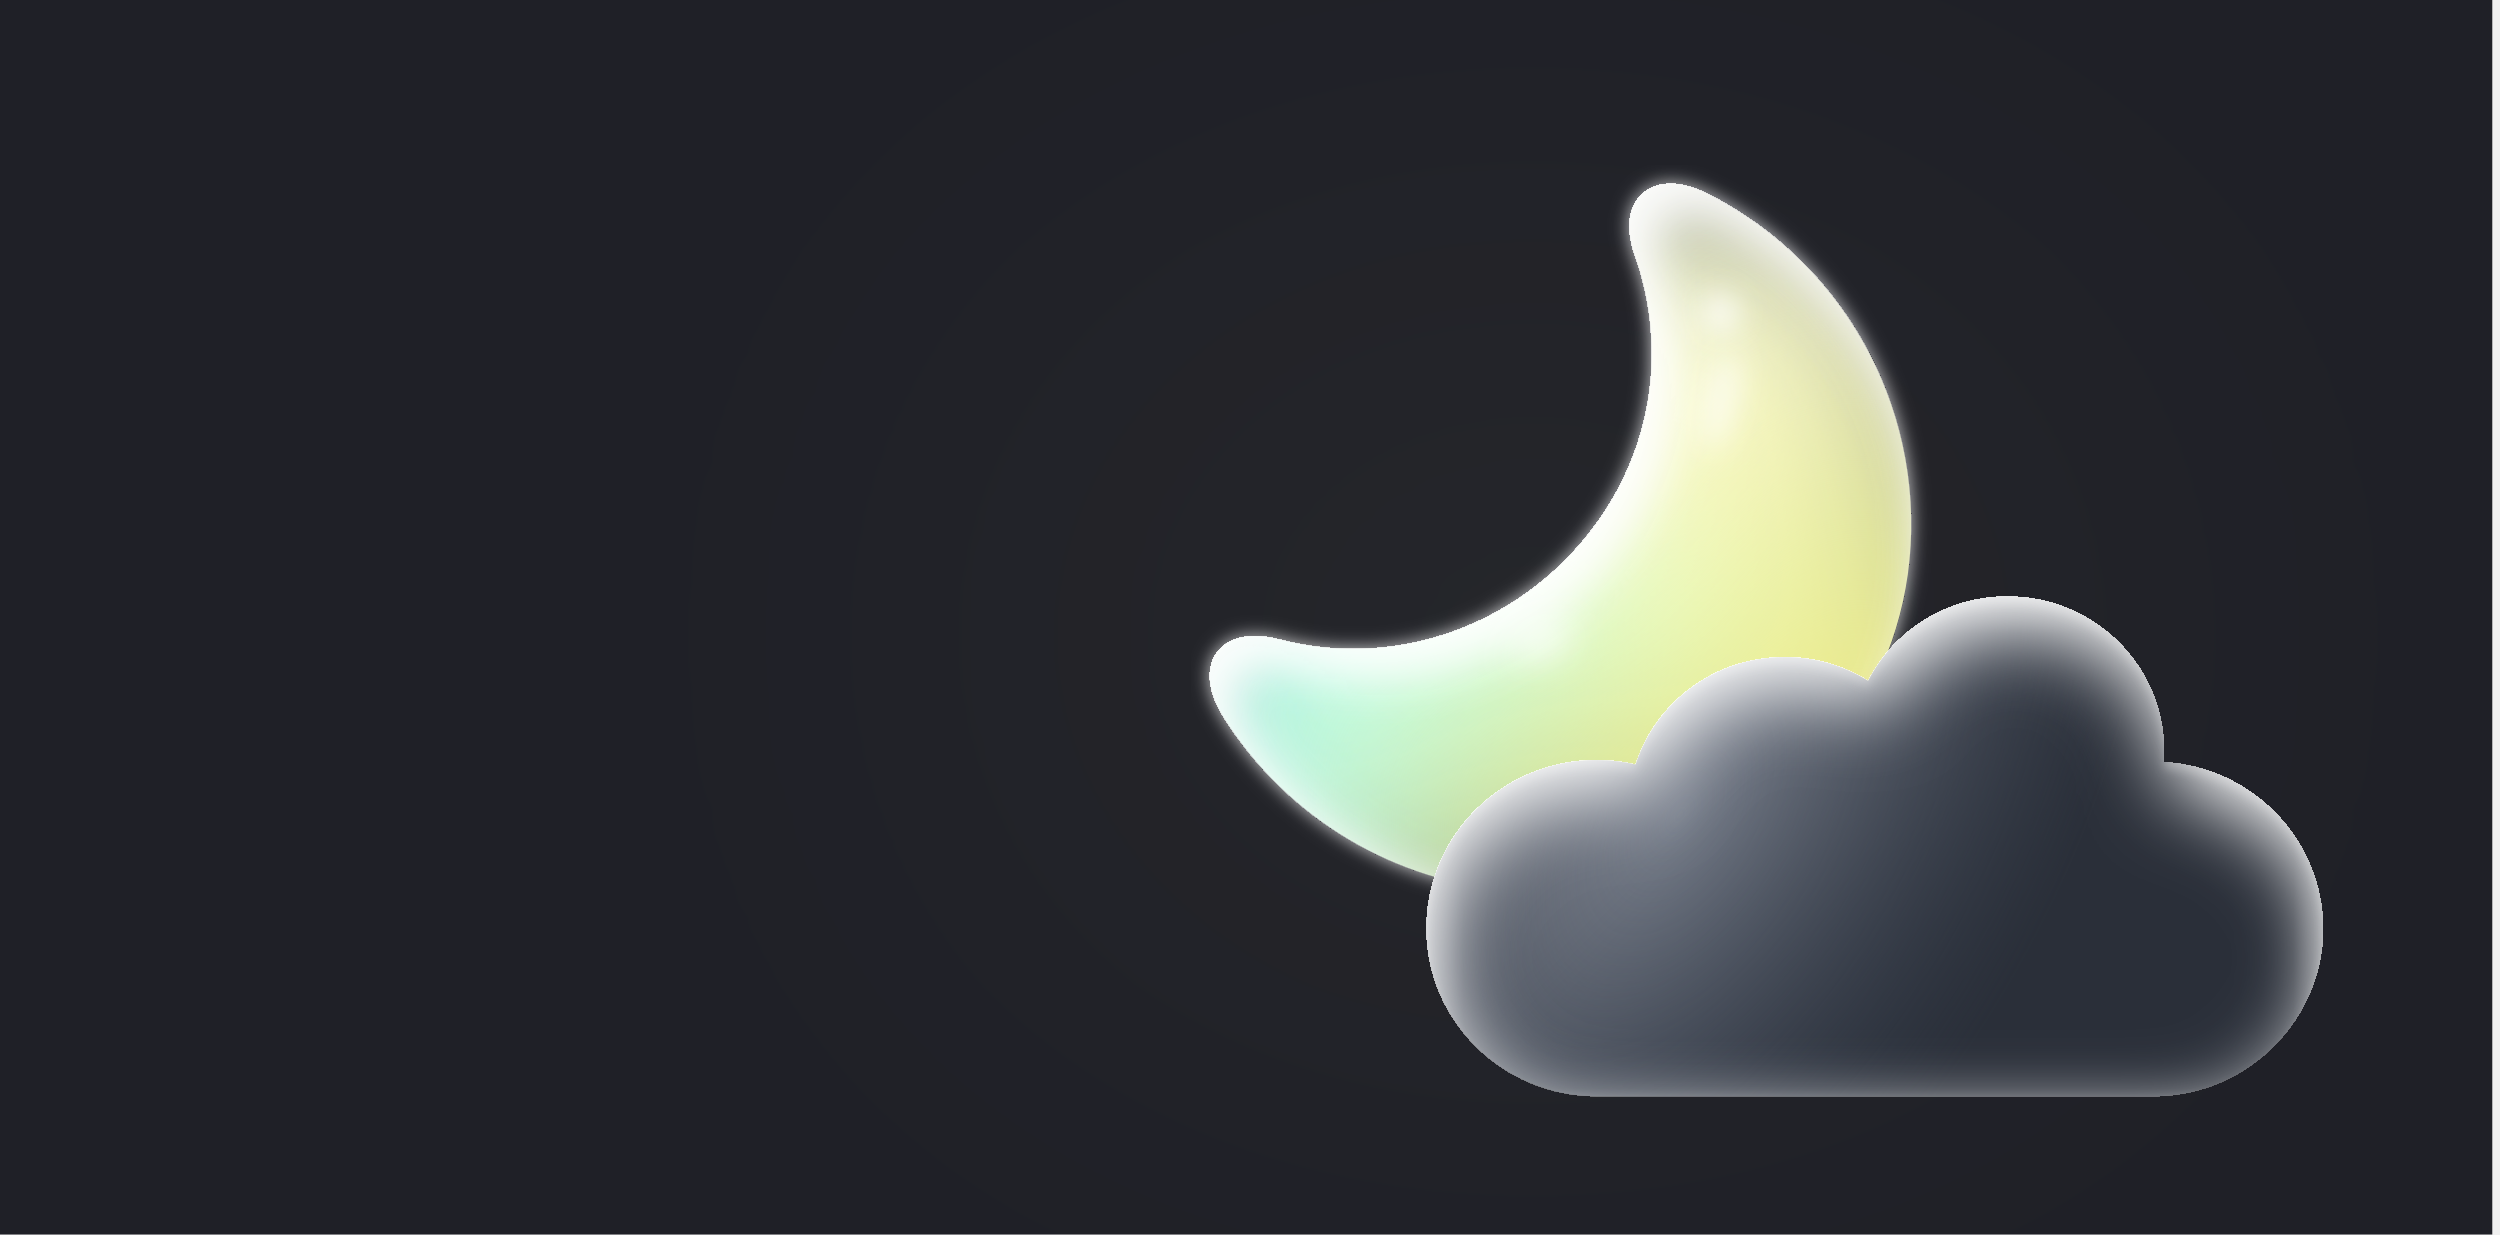
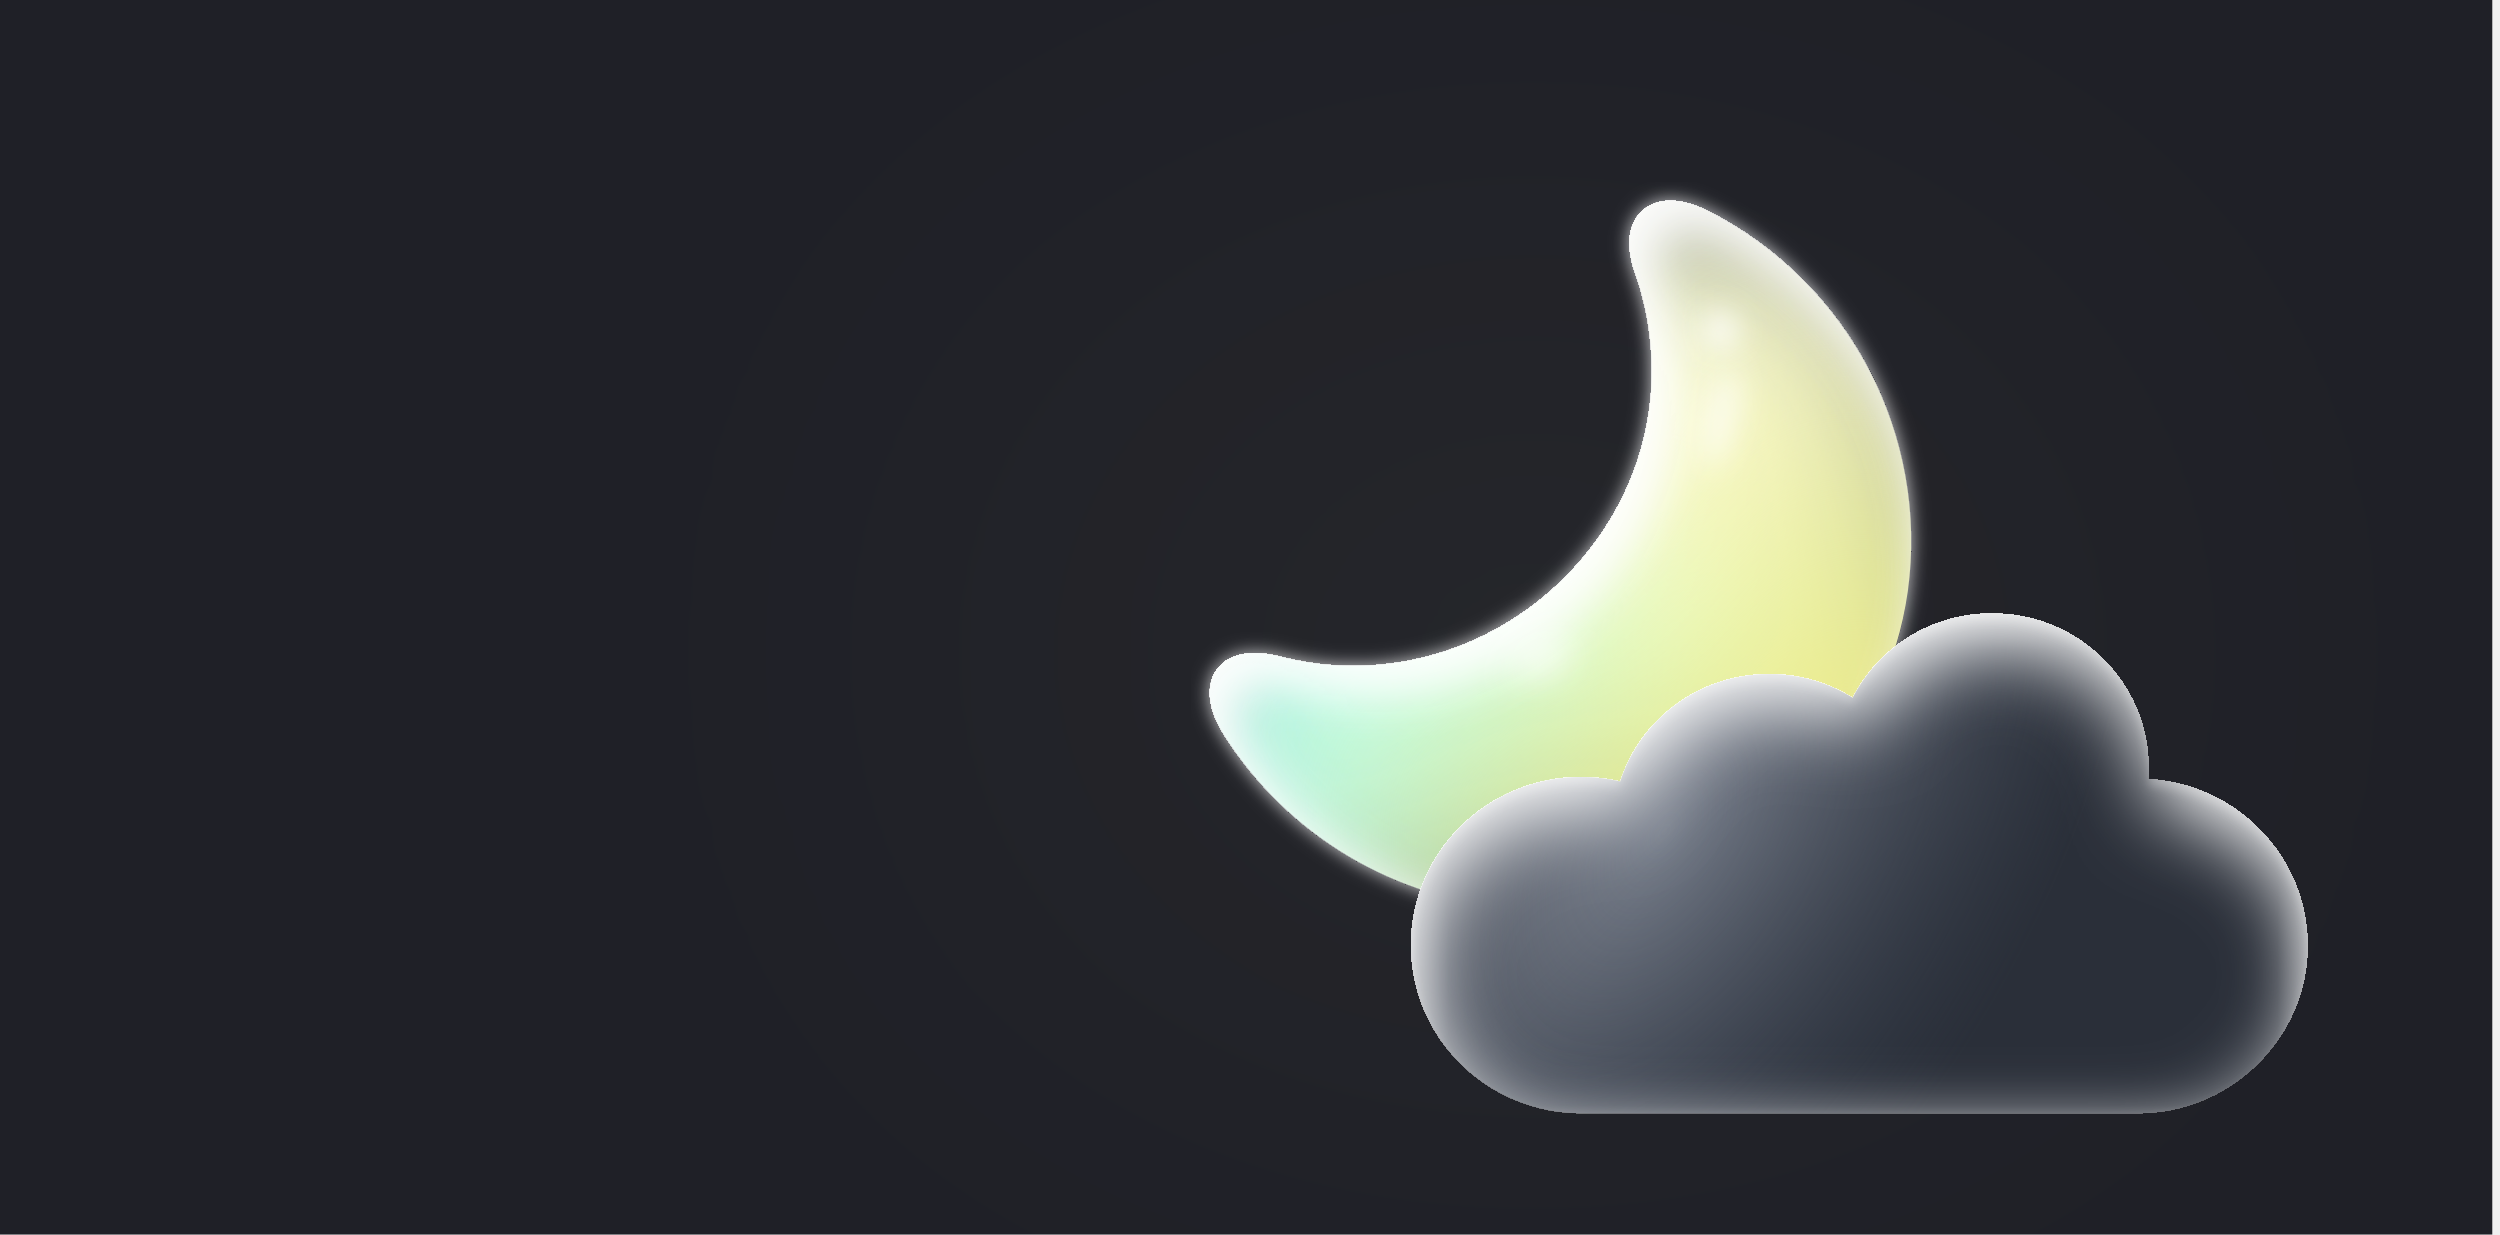
<svg xmlns="http://www.w3.org/2000/svg" width="162" height="80" viewBox="0 0 162 80" fill="none">
-   <g clip-path="url(#clip0_1946_7308)">
+   <g clip-path="url(#clip0_1975_39495)">
    <rect width="161.5" height="80" fill="#1F2027" />
-     <g opacity="0.1" filter="url(#filter0_f_1946_7308)">
-       <ellipse cx="33.653" cy="26.445" rx="33.653" ry="26.445" transform="matrix(-0.963493 0.267732 -0.474589 -0.880208 144.304 55.4561)" fill="#FDFF97" fill-opacity="0.34" />
+     <g opacity="0.1" filter="url(#filter0_f_1975_39495)">
+       <ellipse cx="33.653" cy="26.445" rx="33.653" ry="26.445" transform="matrix(-0.963493 0.267732 -0.474589 -0.880208 144.304 56.5547)" fill="#FDFF97" fill-opacity="0.34" />
    </g>
-     <g filter="url(#filter1_dii_1946_7308)">
-       <mask id="mask0_1946_7308" style="mask-type:alpha" maskUnits="userSpaceOnUse" x="78" y="11" width="46" height="47">
-         <path d="M78.856 42.306C79.267 41.705 80.369 40.803 82.917 41.444C84.328 41.798 85.771 42.014 87.226 42.044C92.608 42.182 97.636 40.037 101.281 36.446C104.504 33.292 106.644 29.038 106.989 24.312C107.168 21.671 106.835 19.086 105.963 16.605C105.109 14.194 105.906 13.015 106.447 12.54C107.013 12.044 108.307 11.388 110.679 12.575C119.827 17.21 125.008 27.113 123.625 37.239C122.283 46.763 115.048 54.484 105.995 56.957C103.826 57.553 101.562 57.84 99.253 57.774C98.882 57.771 98.513 57.769 98.144 57.744C90.429 57.213 83.446 53.053 79.31 46.505C77.914 44.243 78.421 42.904 78.856 42.306Z" fill="#646D7F" />
+     <g filter="url(#filter1_dii_1975_39495)">
+       <mask id="mask0_1975_39495" style="mask-type:alpha" maskUnits="userSpaceOnUse" x="78" y="13" width="46" height="46">
+         <path d="M78.855 43.404C79.266 42.804 80.368 41.902 82.916 42.543C84.327 42.896 85.77 43.112 87.225 43.143C92.607 43.28 97.635 41.135 101.281 37.545C104.503 34.39 106.643 30.137 106.988 25.411C107.167 22.769 106.834 20.185 105.962 17.703C105.108 15.293 105.905 14.114 106.446 13.639C107.012 13.142 108.306 12.486 110.678 13.674C119.826 18.309 125.007 28.212 123.624 38.338C122.282 47.862 115.047 55.583 105.994 58.056C103.825 58.652 101.561 58.938 99.252 58.872C98.882 58.87 98.511 58.868 98.143 58.843C90.428 58.311 83.445 54.151 79.309 47.603C77.913 45.342 78.421 44.003 78.855 43.404Z" fill="#646D7F" />
      </mask>
-       <g mask="url(#mask0_1946_7308)">
-         <g filter="url(#filter2_f_1946_7308)">
-           <path d="M101.239 56.314C115.91 48.954 131.842 51.041 124.517 36.438C117.191 21.834 99.36 15.961 84.689 23.321C70.018 30.68 64.063 48.484 71.389 63.087C78.714 77.691 86.568 63.673 101.239 56.314Z" fill="#B6FFF5" />
+       <g mask="url(#mask0_1975_39495)">
+         <g filter="url(#filter2_f_1975_39495)">
+           <path d="M101.238 57.413C115.909 50.054 131.841 52.141 124.516 37.537C117.19 22.934 99.359 17.061 84.688 24.42C70.017 31.779 64.062 49.584 71.388 64.187C78.713 78.791 86.567 64.772 101.238 57.413Z" fill="#B6FFF5" />
        </g>
-         <g filter="url(#filter3_f_1946_7308)">
-           <circle cx="16.988" cy="16.988" r="16.988" transform="matrix(0.448369 0.893848 0.893848 -0.448369 87.207 17.7666)" fill="#FFFFDD" />
+         <g filter="url(#filter3_f_1975_39495)">
+           <circle cx="16.988" cy="16.988" r="16.988" transform="matrix(0.448369 0.893848 0.893848 -0.448369 87.207 18.8652)" fill="#FFFFDD" />
        </g>
-         <g filter="url(#filter4_f_1946_7308)">
-           <path d="M132.824 70.714C123.962 78.488 105.081 71.459 90.653 55.013C76.224 38.567 100.622 51.885 109.484 44.111C118.346 36.336 108.315 10.412 122.744 26.858C137.173 43.304 141.686 62.939 132.824 70.714Z" fill="#FFF789" />
+         <g filter="url(#filter4_f_1975_39495)">
+           <path d="M132.824 71.812C123.962 79.587 105.081 72.558 90.653 56.112C76.224 39.666 100.622 52.984 109.484 45.209C118.346 37.434 108.315 11.511 122.744 27.957C137.173 44.403 141.686 64.038 132.824 71.812Z" fill="#FFF789" />
        </g>
      </g>
    </g>
-     <g filter="url(#filter5_f_1946_7308)">
-       <ellipse cx="111.51" cy="25.958" rx="0.727" ry="3.32" transform="rotate(-168.379 111.51 25.9578)" fill="white" />
+     <g filter="url(#filter5_f_1975_39495)">
+       <ellipse cx="111.51" cy="27.056" rx="0.727" ry="3.32" transform="rotate(-168.379 111.51 27.0564)" fill="white" />
    </g>
-     <g filter="url(#filter6_f_1946_7308)">
-       <ellipse cx="99.822" cy="41.405" rx="1.041" ry="1.939" transform="rotate(-110.625 99.8224 41.4054)" fill="white" />
+     <g filter="url(#filter6_f_1975_39495)">
+       <ellipse cx="99.822" cy="42.503" rx="1.041" ry="1.939" transform="rotate(-110.625 99.8224 42.503)" fill="white" />
    </g>
-     <g filter="url(#filter7_f_1946_7308)">
-       <ellipse cx="111.517" cy="20.351" rx="1.041" ry="1.273" transform="rotate(168.877 111.517 20.3505)" fill="white" />
+     <g filter="url(#filter7_f_1975_39495)">
+       <ellipse cx="111.517" cy="21.448" rx="1.041" ry="1.273" transform="rotate(168.877 111.517 21.4482)" fill="white" />
    </g>
-     <g filter="url(#filter8_ii_1946_7308)">
-       <path d="M103.482 49.257C104.346 49.257 105.186 49.358 105.994 49.542C107.299 45.509 111.13 42.586 115.652 42.586C117.639 42.586 119.49 43.153 121.055 44.125C122.728 40.884 126.144 38.659 130.087 38.659C135.685 38.659 140.224 43.137 140.224 48.66C140.224 48.907 140.212 49.148 140.193 49.39C145.958 49.722 150.526 54.434 150.526 60.202C150.526 65.969 145.766 70.875 139.834 71.027V71.034H103.48C97.384 71.034 92.442 66.158 92.442 60.144C92.442 54.13 97.384 49.254 103.48 49.254L103.482 49.257Z" fill="url(#paint0_linear_1946_7308)" />
-       <path d="M103.482 49.257C104.346 49.257 105.186 49.358 105.994 49.542C107.299 45.509 111.13 42.586 115.652 42.586C117.639 42.586 119.49 43.153 121.055 44.125C122.728 40.884 126.144 38.659 130.087 38.659C135.685 38.659 140.224 43.137 140.224 48.66C140.224 48.907 140.212 49.148 140.193 49.39C145.958 49.722 150.526 54.434 150.526 60.202C150.526 65.969 145.766 70.875 139.834 71.027V71.034H103.48C97.384 71.034 92.442 66.158 92.442 60.144C92.442 54.13 97.384 49.254 103.48 49.254L103.482 49.257Z" fill="url(#paint1_radial_1946_7308)" />
+     <g filter="url(#filter8_ii_1975_39495)">
+       <path d="M102.482 50.355C103.346 50.355 104.186 50.457 104.994 50.641C106.299 46.608 110.13 43.685 114.652 43.685C116.639 43.685 118.49 44.252 120.055 45.224C121.728 41.983 125.144 39.758 129.087 39.758C134.685 39.758 139.224 44.235 139.224 49.759C139.224 50.005 139.212 50.247 139.193 50.489C144.958 50.821 149.526 55.533 149.526 61.3C149.526 67.068 144.766 71.974 138.834 72.126V72.133H102.48C96.384 72.133 91.442 67.257 91.442 61.243C91.442 55.229 96.384 50.353 102.48 50.353L102.482 50.355Z" fill="url(#paint0_linear_1975_39495)" />
+       <path d="M102.482 50.355C103.346 50.355 104.186 50.457 104.994 50.641C106.299 46.608 110.13 43.685 114.652 43.685C116.639 43.685 118.49 44.252 120.055 45.224C121.728 41.983 125.144 39.758 129.087 39.758C134.685 39.758 139.224 44.235 139.224 49.759C139.224 50.005 139.212 50.247 139.193 50.489C144.958 50.821 149.526 55.533 149.526 61.3C149.526 67.068 144.766 71.974 138.834 72.126V72.133H102.48C96.384 72.133 91.442 67.257 91.442 61.243C91.442 55.229 96.384 50.353 102.48 50.353L102.482 50.355Z" fill="url(#paint1_radial_1975_39495)" />
    </g>
  </g>
  <defs>
-     <filter id="filter0_f_1946_7308" x="30.195" y="-18.134" width="138.266" height="118.644" filterUnits="userSpaceOnUse" color-interpolation-filters="sRGB">
+     <filter id="filter0_f_1975_39495" x="30.195" y="-17.035" width="138.266" height="118.644" filterUnits="userSpaceOnUse" color-interpolation-filters="sRGB">
      <feFlood flood-opacity="0" result="BackgroundImageFix" />
      <feBlend mode="normal" in="SourceGraphic" in2="BackgroundImageFix" result="shape" />
-       <feGaussianBlur stdDeviation="17.178" result="effect1_foregroundBlur_1946_7308" />
+       <feGaussianBlur stdDeviation="17.178" result="effect1_foregroundBlur_1975_39495" />
    </filter>
-     <filter id="filter1_dii_1946_7308" x="77.206" y="10.716" width="47.927" height="48.972" filterUnits="userSpaceOnUse" color-interpolation-filters="sRGB">
+     <filter id="filter1_dii_1975_39495" x="77.205" y="11.815" width="47.927" height="48.972" filterUnits="userSpaceOnUse" color-interpolation-filters="sRGB">
      <feFlood flood-opacity="0" result="BackgroundImageFix" />
      <feColorMatrix in="SourceAlpha" type="matrix" values="0 0 0 0 0 0 0 0 0 0 0 0 0 0 0 0 0 0 127 0" result="hardAlpha" />
      <feOffset />
      <feGaussianBlur stdDeviation="0.595" />
      <feComposite in2="hardAlpha" operator="out" />
      <feColorMatrix type="matrix" values="0 0 0 0 1 0 0 0 0 1 0 0 0 0 1 0 0 0 0.75 0" />
-       <feBlend mode="normal" in2="BackgroundImageFix" result="effect1_dropShadow_1946_7308" />
-       <feBlend mode="normal" in="SourceGraphic" in2="effect1_dropShadow_1946_7308" result="shape" />
+       <feBlend mode="normal" in2="BackgroundImageFix" result="effect1_dropShadow_1975_39495" />
+       <feBlend mode="normal" in="SourceGraphic" in2="effect1_dropShadow_1975_39495" result="shape" />
      <feColorMatrix in="SourceAlpha" type="matrix" values="0 0 0 0 0 0 0 0 0 0 0 0 0 0 0 0 0 0 127 0" result="hardAlpha" />
      <feOffset dx="1.287" dy="1.029" />
      <feGaussianBlur stdDeviation="1.724" />
      <feComposite in2="hardAlpha" operator="arithmetic" k2="-1" k3="1" />
      <feColorMatrix type="matrix" values="0 0 0 0 1 0 0 0 0 1 0 0 0 0 1 0 0 0 0.93 0" />
-       <feBlend mode="normal" in2="shape" result="effect2_innerShadow_1946_7308" />
+       <feBlend mode="normal" in2="shape" result="effect2_innerShadow_1975_39495" />
      <feColorMatrix in="SourceAlpha" type="matrix" values="0 0 0 0 0 0 0 0 0 0 0 0 0 0 0 0 0 0 127 0" result="hardAlpha" />
      <feOffset dx="0.952" dy="1.904" />
      <feGaussianBlur stdDeviation="1.524" />
      <feComposite in2="hardAlpha" operator="arithmetic" k2="-1" k3="1" />
      <feColorMatrix type="matrix" values="0 0 0 0 1 0 0 0 0 1 0 0 0 0 1 0 0 0 0.69 0" />
-       <feBlend mode="normal" in2="effect2_innerShadow_1946_7308" result="effect3_innerShadow_1946_7308" />
+       <feBlend mode="normal" in2="effect2_innerShadow_1975_39495" result="effect3_innerShadow_1975_39495" />
    </filter>
-     <filter id="filter2_f_1946_7308" x="51.675" y="3.566" width="91.263" height="82.485" filterUnits="userSpaceOnUse" color-interpolation-filters="sRGB">
+     <filter id="filter2_f_1975_39495" x="51.673" y="4.666" width="91.263" height="82.485" filterUnits="userSpaceOnUse" color-interpolation-filters="sRGB">
      <feFlood flood-opacity="0" result="BackgroundImageFix" />
      <feBlend mode="normal" in="SourceGraphic" in2="BackgroundImageFix" result="shape" />
-       <feGaussianBlur stdDeviation="8.29" result="effect1_foregroundBlur_1946_7308" />
+       <feGaussianBlur stdDeviation="8.29" result="effect1_foregroundBlur_1975_39495" />
    </filter>
-     <filter id="filter3_f_1946_7308" x="76.436" y="-8.238" width="67.145" height="67.144" filterUnits="userSpaceOnUse" color-interpolation-filters="sRGB">
+     <filter id="filter3_f_1975_39495" x="76.436" y="-7.139" width="67.145" height="67.144" filterUnits="userSpaceOnUse" color-interpolation-filters="sRGB">
      <feFlood flood-opacity="0" result="BackgroundImageFix" />
      <feBlend mode="normal" in="SourceGraphic" in2="BackgroundImageFix" result="shape" />
-       <feGaussianBlur stdDeviation="8.29" result="effect1_foregroundBlur_1946_7308" />
+       <feGaussianBlur stdDeviation="8.29" result="effect1_foregroundBlur_1975_39495" />
    </filter>
-     <filter id="filter4_f_1946_7308" x="67.766" y="3.074" width="88.019" height="89.229" filterUnits="userSpaceOnUse" color-interpolation-filters="sRGB">
+     <filter id="filter4_f_1975_39495" x="67.766" y="4.173" width="88.019" height="89.229" filterUnits="userSpaceOnUse" color-interpolation-filters="sRGB">
      <feFlood flood-opacity="0" result="BackgroundImageFix" />
      <feBlend mode="normal" in="SourceGraphic" in2="BackgroundImageFix" result="shape" />
-       <feGaussianBlur stdDeviation="9.211" result="effect1_foregroundBlur_1946_7308" />
+       <feGaussianBlur stdDeviation="9.211" result="effect1_foregroundBlur_1975_39495" />
    </filter>
-     <filter id="filter5_f_1946_7308" x="108.474" y="20.643" width="6.071" height="10.629" filterUnits="userSpaceOnUse" color-interpolation-filters="sRGB">
+     <filter id="filter5_f_1975_39495" x="108.474" y="21.742" width="6.071" height="10.629" filterUnits="userSpaceOnUse" color-interpolation-filters="sRGB">
      <feFlood flood-opacity="0" result="BackgroundImageFix" />
      <feBlend mode="normal" in="SourceGraphic" in2="BackgroundImageFix" result="shape" />
-       <feGaussianBlur stdDeviation="1.029" result="effect1_foregroundBlur_1946_7308" />
+       <feGaussianBlur stdDeviation="1.029" result="effect1_foregroundBlur_1975_39495" />
    </filter>
-     <filter id="filter6_f_1946_7308" x="95.423" y="37.668" width="8.8" height="7.474" filterUnits="userSpaceOnUse" color-interpolation-filters="sRGB">
+     <filter id="filter6_f_1975_39495" x="95.423" y="38.766" width="8.8" height="7.474" filterUnits="userSpaceOnUse" color-interpolation-filters="sRGB">
      <feFlood flood-opacity="0" result="BackgroundImageFix" />
      <feBlend mode="normal" in="SourceGraphic" in2="BackgroundImageFix" result="shape" />
-       <feGaussianBlur stdDeviation="1.274" result="effect1_foregroundBlur_1946_7308" />
+       <feGaussianBlur stdDeviation="1.274" result="effect1_foregroundBlur_1975_39495" />
    </filter>
-     <filter id="filter7_f_1946_7308" x="108.511" y="17.13" width="6.013" height="6.441" filterUnits="userSpaceOnUse" color-interpolation-filters="sRGB">
+     <filter id="filter7_f_1975_39495" x="108.511" y="18.228" width="6.013" height="6.441" filterUnits="userSpaceOnUse" color-interpolation-filters="sRGB">
      <feFlood flood-opacity="0" result="BackgroundImageFix" />
      <feBlend mode="normal" in="SourceGraphic" in2="BackgroundImageFix" result="shape" />
-       <feGaussianBlur stdDeviation="0.978" result="effect1_foregroundBlur_1946_7308" />
+       <feGaussianBlur stdDeviation="0.978" result="effect1_foregroundBlur_1975_39495" />
    </filter>
-     <filter id="filter8_ii_1946_7308" x="92.441" y="38.659" width="58.561" height="34.279" filterUnits="userSpaceOnUse" color-interpolation-filters="sRGB">
+     <filter id="filter8_ii_1975_39495" x="91.441" y="39.758" width="58.561" height="34.279" filterUnits="userSpaceOnUse" color-interpolation-filters="sRGB">
      <feFlood flood-opacity="0" result="BackgroundImageFix" />
      <feBlend mode="normal" in="SourceGraphic" in2="BackgroundImageFix" result="shape" />
      <feColorMatrix in="SourceAlpha" type="matrix" values="0 0 0 0 0 0 0 0 0 0 0 0 0 0 0 0 0 0 127 0" result="hardAlpha" />
      <feOffset dx="0.476" dy="1.904" />
      <feGaussianBlur stdDeviation="2.571" />
      <feComposite in2="hardAlpha" operator="arithmetic" k2="-1" k3="1" />
      <feColorMatrix type="matrix" values="0 0 0 0 1 0 0 0 0 1 0 0 0 0 1 0 0 0 1 0" />
-       <feBlend mode="normal" in2="shape" result="effect1_innerShadow_1946_7308" />
+       <feBlend mode="normal" in2="shape" result="effect1_innerShadow_1975_39495" />
      <feColorMatrix in="SourceAlpha" type="matrix" values="0 0 0 0 0 0 0 0 0 0 0 0 0 0 0 0 0 0 127 0" result="hardAlpha" />
      <feOffset dy="0.476" />
      <feGaussianBlur stdDeviation="0.309" />
      <feComposite in2="hardAlpha" operator="arithmetic" k2="-1" k3="1" />
      <feColorMatrix type="matrix" values="0 0 0 0 1 0 0 0 0 1 0 0 0 0 1 0 0 0 0.25 0" />
-       <feBlend mode="normal" in2="effect1_innerShadow_1946_7308" result="effect2_innerShadow_1946_7308" />
+       <feBlend mode="normal" in2="effect1_innerShadow_1975_39495" result="effect2_innerShadow_1975_39495" />
    </filter>
-     <linearGradient id="paint0_linear_1946_7308" x1="90.775" y1="28.094" x2="132.434" y2="69.991" gradientUnits="userSpaceOnUse">
+     <linearGradient id="paint0_linear_1975_39495" x1="89.775" y1="29.192" x2="131.434" y2="71.09" gradientUnits="userSpaceOnUse">
      <stop offset="0.2" stop-color="#AAAFBA" />
      <stop offset="0.875" stop-color="#3D4655" />
      <stop offset="1" stop-color="#3E424A" />
    </linearGradient>
-     <radialGradient id="paint1_radial_1946_7308" cx="0" cy="0" r="1" gradientUnits="userSpaceOnUse" gradientTransform="translate(108.867 52.8512) rotate(31.6447) scale(24.0479 43.1448)">
+     <radialGradient id="paint1_radial_1975_39495" cx="0" cy="0" r="1" gradientUnits="userSpaceOnUse" gradientTransform="translate(107.867 53.9498) rotate(31.6447) scale(24.0479 43.1448)">
      <stop stop-color="#2A2F39" stop-opacity="0" />
      <stop offset="1" stop-color="#2A2F39" />
    </radialGradient>
-     <clipPath id="clip0_1946_7308">
+     <clipPath id="clip0_1975_39495">
      <rect width="161.5" height="80" fill="white" />
    </clipPath>
  </defs>
</svg>
